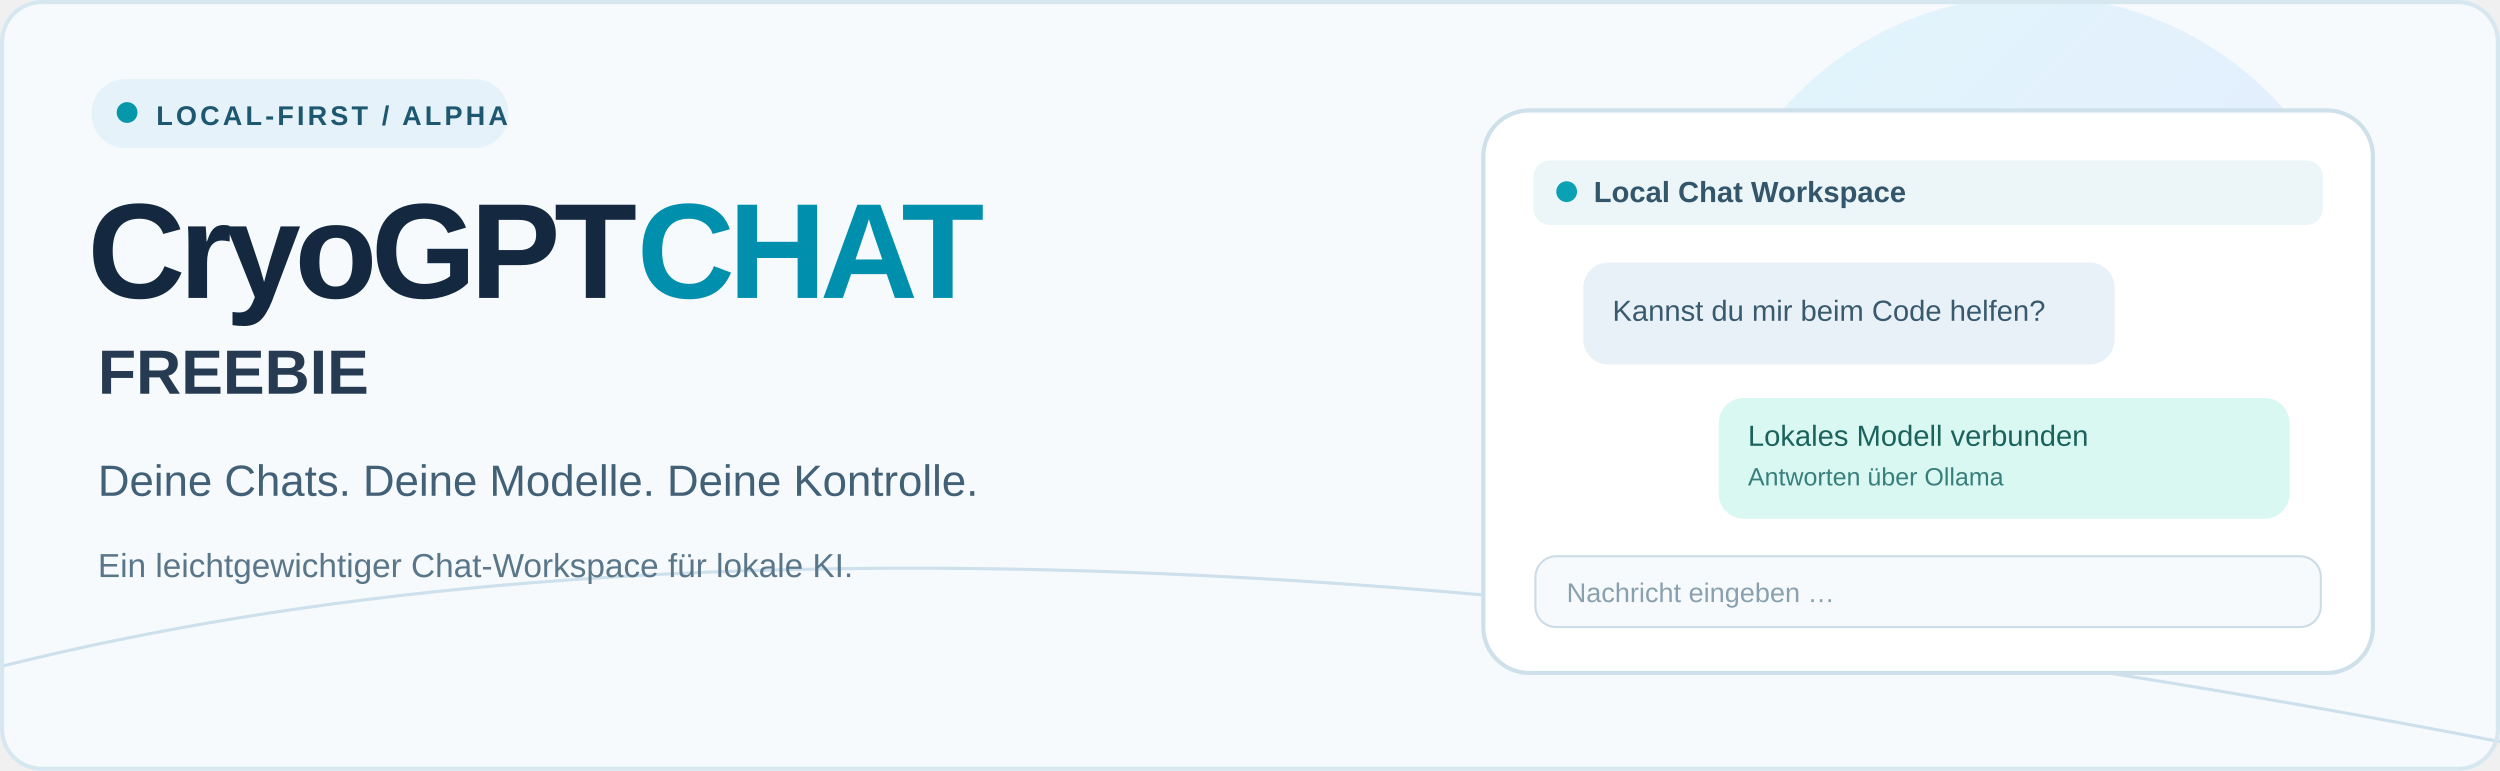
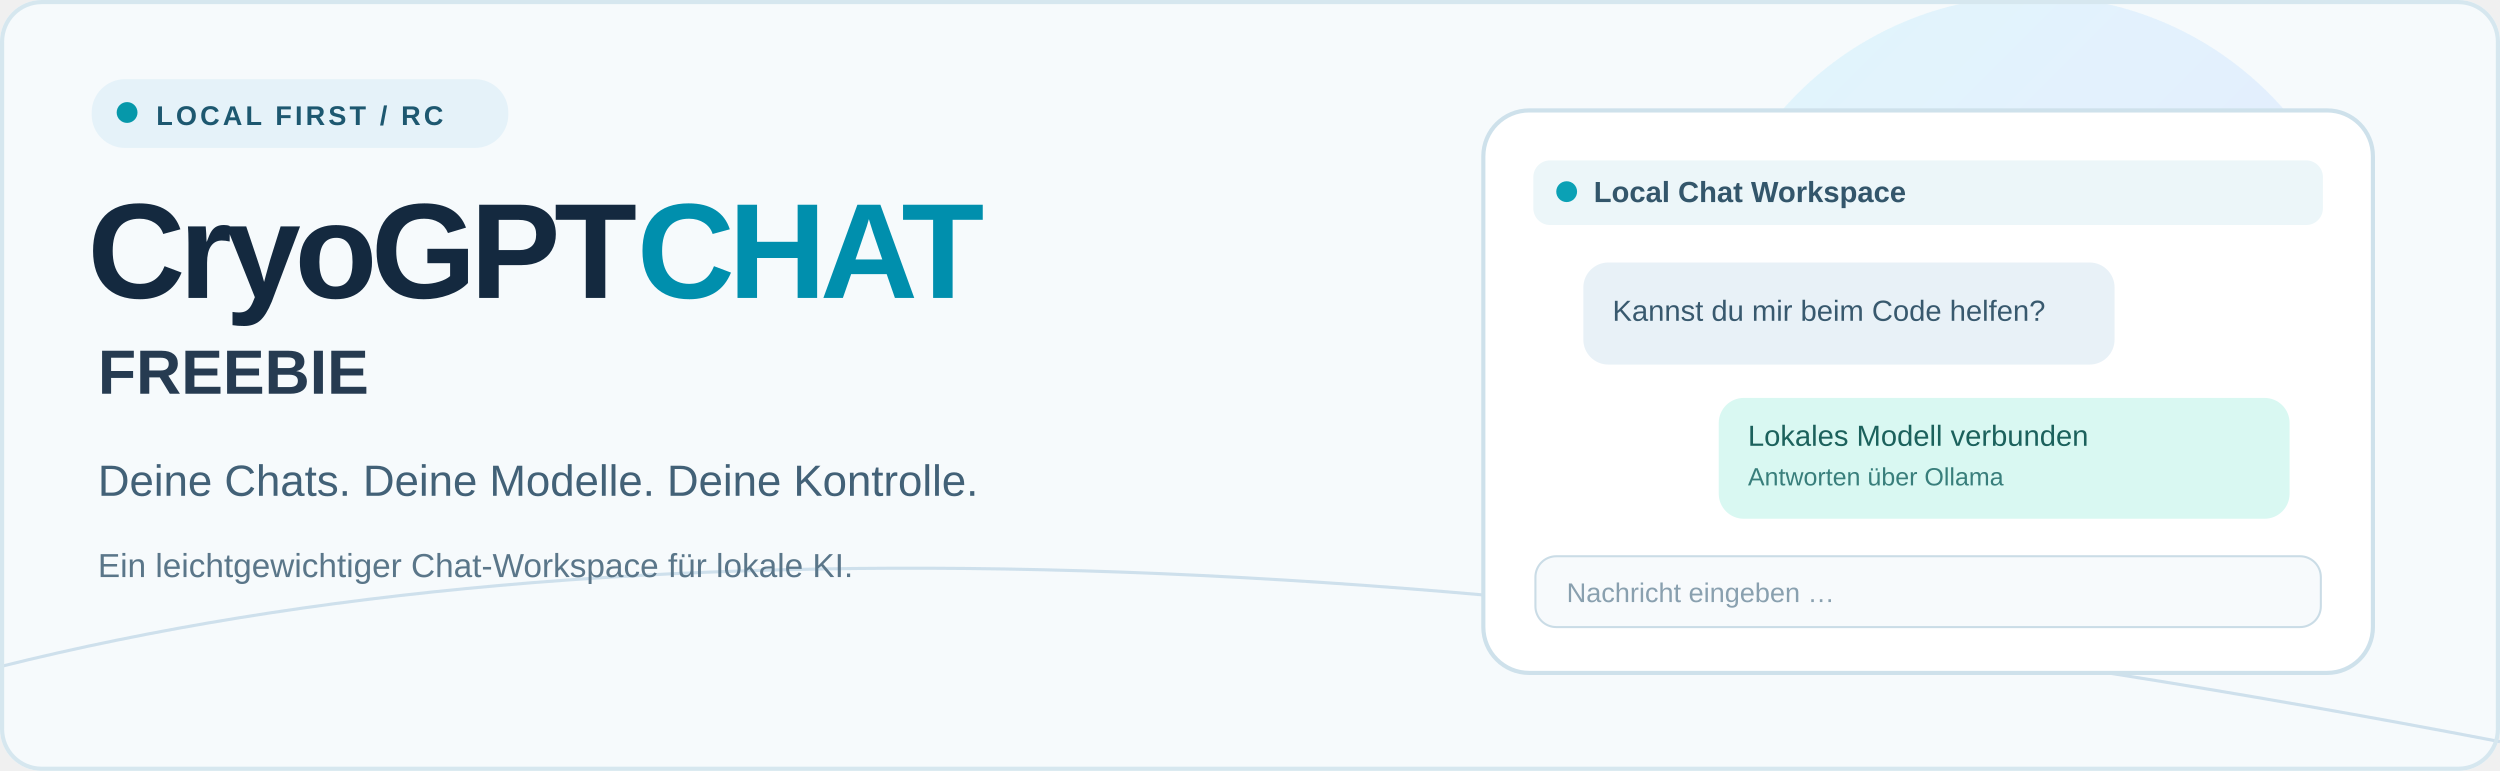
<svg xmlns="http://www.w3.org/2000/svg" viewBox="0 0 1200 370" role="img" aria-labelledby="ttl dsc">
  <rect width="1200" height="370" rx="20" fill="#F6FAFC" />
  <defs>
    <linearGradient id="shade" x1="0" x2="1" y1="0" y2="1">
      <stop stop-color="#D7F5FC" />
      <stop offset="1" stop-color="#DFE1FE" />
    </linearGradient>
  </defs>
  <path d="M0 320Q440 210 1200 356" fill="none" stroke="#CEE0EC" stroke-width="1.5" />
  <circle cx="976" cy="158" r="160" fill="url(#shade)" opacity=".68" />
  <rect x="44" y="38" width="200" height="33" rx="16" fill="#E5F2F9" />
  <circle cx="61" cy="54" r="5" fill="#0698AA" />
-   <text x="75" y="60" fill="#1D5870" font-size="13" font-weight="700" font-family="Arial,Helvetica,sans-serif" letter-spacing="1.5">LOCAL-FIRST / ALPHA</text>
+   <text x="75" y="60" fill="#1D5870" font-size="13" font-weight="700" font-family="Arial,Helvetica,sans-serif" letter-spacing="1.5">LOCAL FIRST / RC</text>
  <text x="42" y="143" font-size="65" font-family="Arial,Helvetica,sans-serif" font-weight="800" letter-spacing="-3" fill="#14293F">CryoGPT<tspan fill="#008FAD">CHAT</tspan>
  </text>
  <text x="47" y="189" font-size="30" font-family="Arial,Helvetica,sans-serif" font-weight="700" fill="#263B51">FREEBIE</text>
  <text x="47" y="238" font-size="21" font-family="Arial,Helvetica,sans-serif" fill="#426177">Deine Chats. Deine Modelle. Deine Kontrolle.</text>
  <text x="47" y="277" font-size="16" font-family="Arial,Helvetica,sans-serif" fill="#5A7689">Ein leichtgewichtiger Chat-Workspace für lokale KI.</text>
  <g font-family="Arial,Helvetica,sans-serif">
    <rect x="712" y="53" width="427" height="270" rx="22" fill="#FFF" stroke="#CEE1EB" stroke-width="2" />
    <rect x="736" y="77" width="379" height="31" rx="8" fill="#ECF6F9" />
    <circle cx="752" cy="92" r="5" fill="#0BA1B5" />
    <text x="765" y="97" font-size="14" fill="#33566B" font-weight="700">Local Chat Workspace</text>
    <rect x="760" y="126" width="255" height="49" rx="12" fill="#E8F1F7" />
    <text x="774" y="154" font-size="14" fill="#38596E">Kannst du mir beim Code helfen?</text>
    <rect x="825" y="191" width="274" height="58" rx="12" fill="#D9F8F2" />
    <text x="839" y="214" font-size="14" fill="#1B615C">Lokales Modell verbunden</text>
    <text x="839" y="233" font-size="12" fill="#387E7B">Antworten über Ollama</text>
    <rect x="737" y="267" width="377" height="34" rx="10" fill="#F7FAFC" stroke="#CADCE6" />
    <text x="752" y="289" font-size="13" fill="#89A0AF">Nachricht eingeben …</text>
  </g>
  <rect x="1" y="1" width="1198" height="368" rx="19" fill="none" stroke="#D6E7EF" stroke-width="2" />
</svg>
